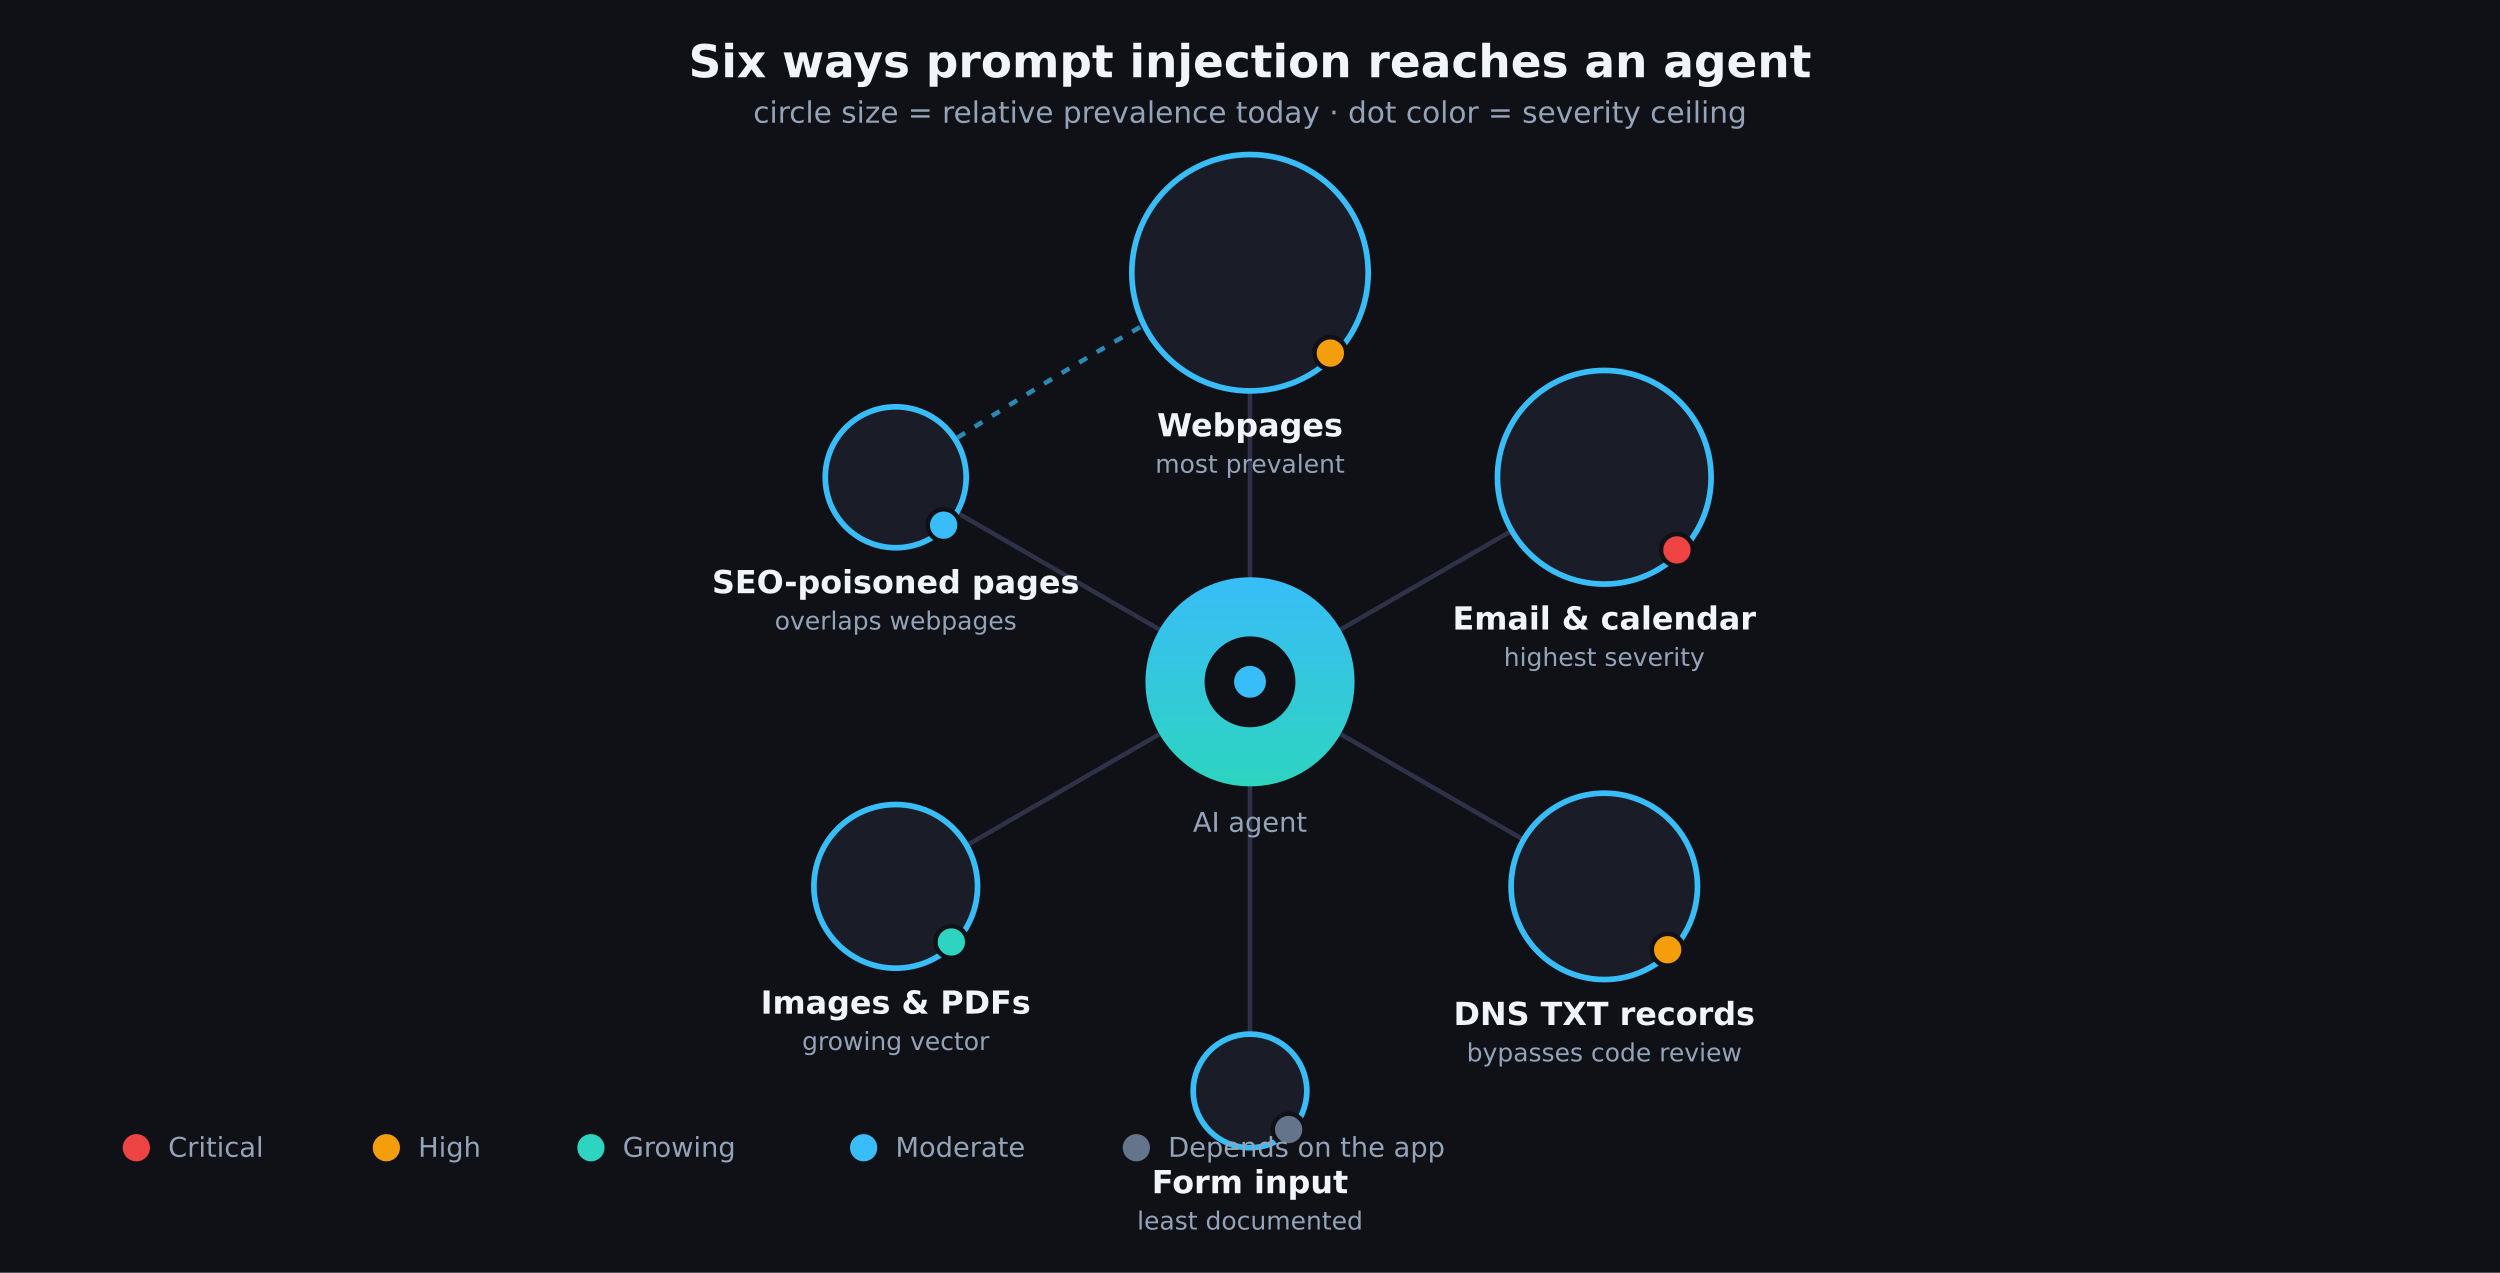
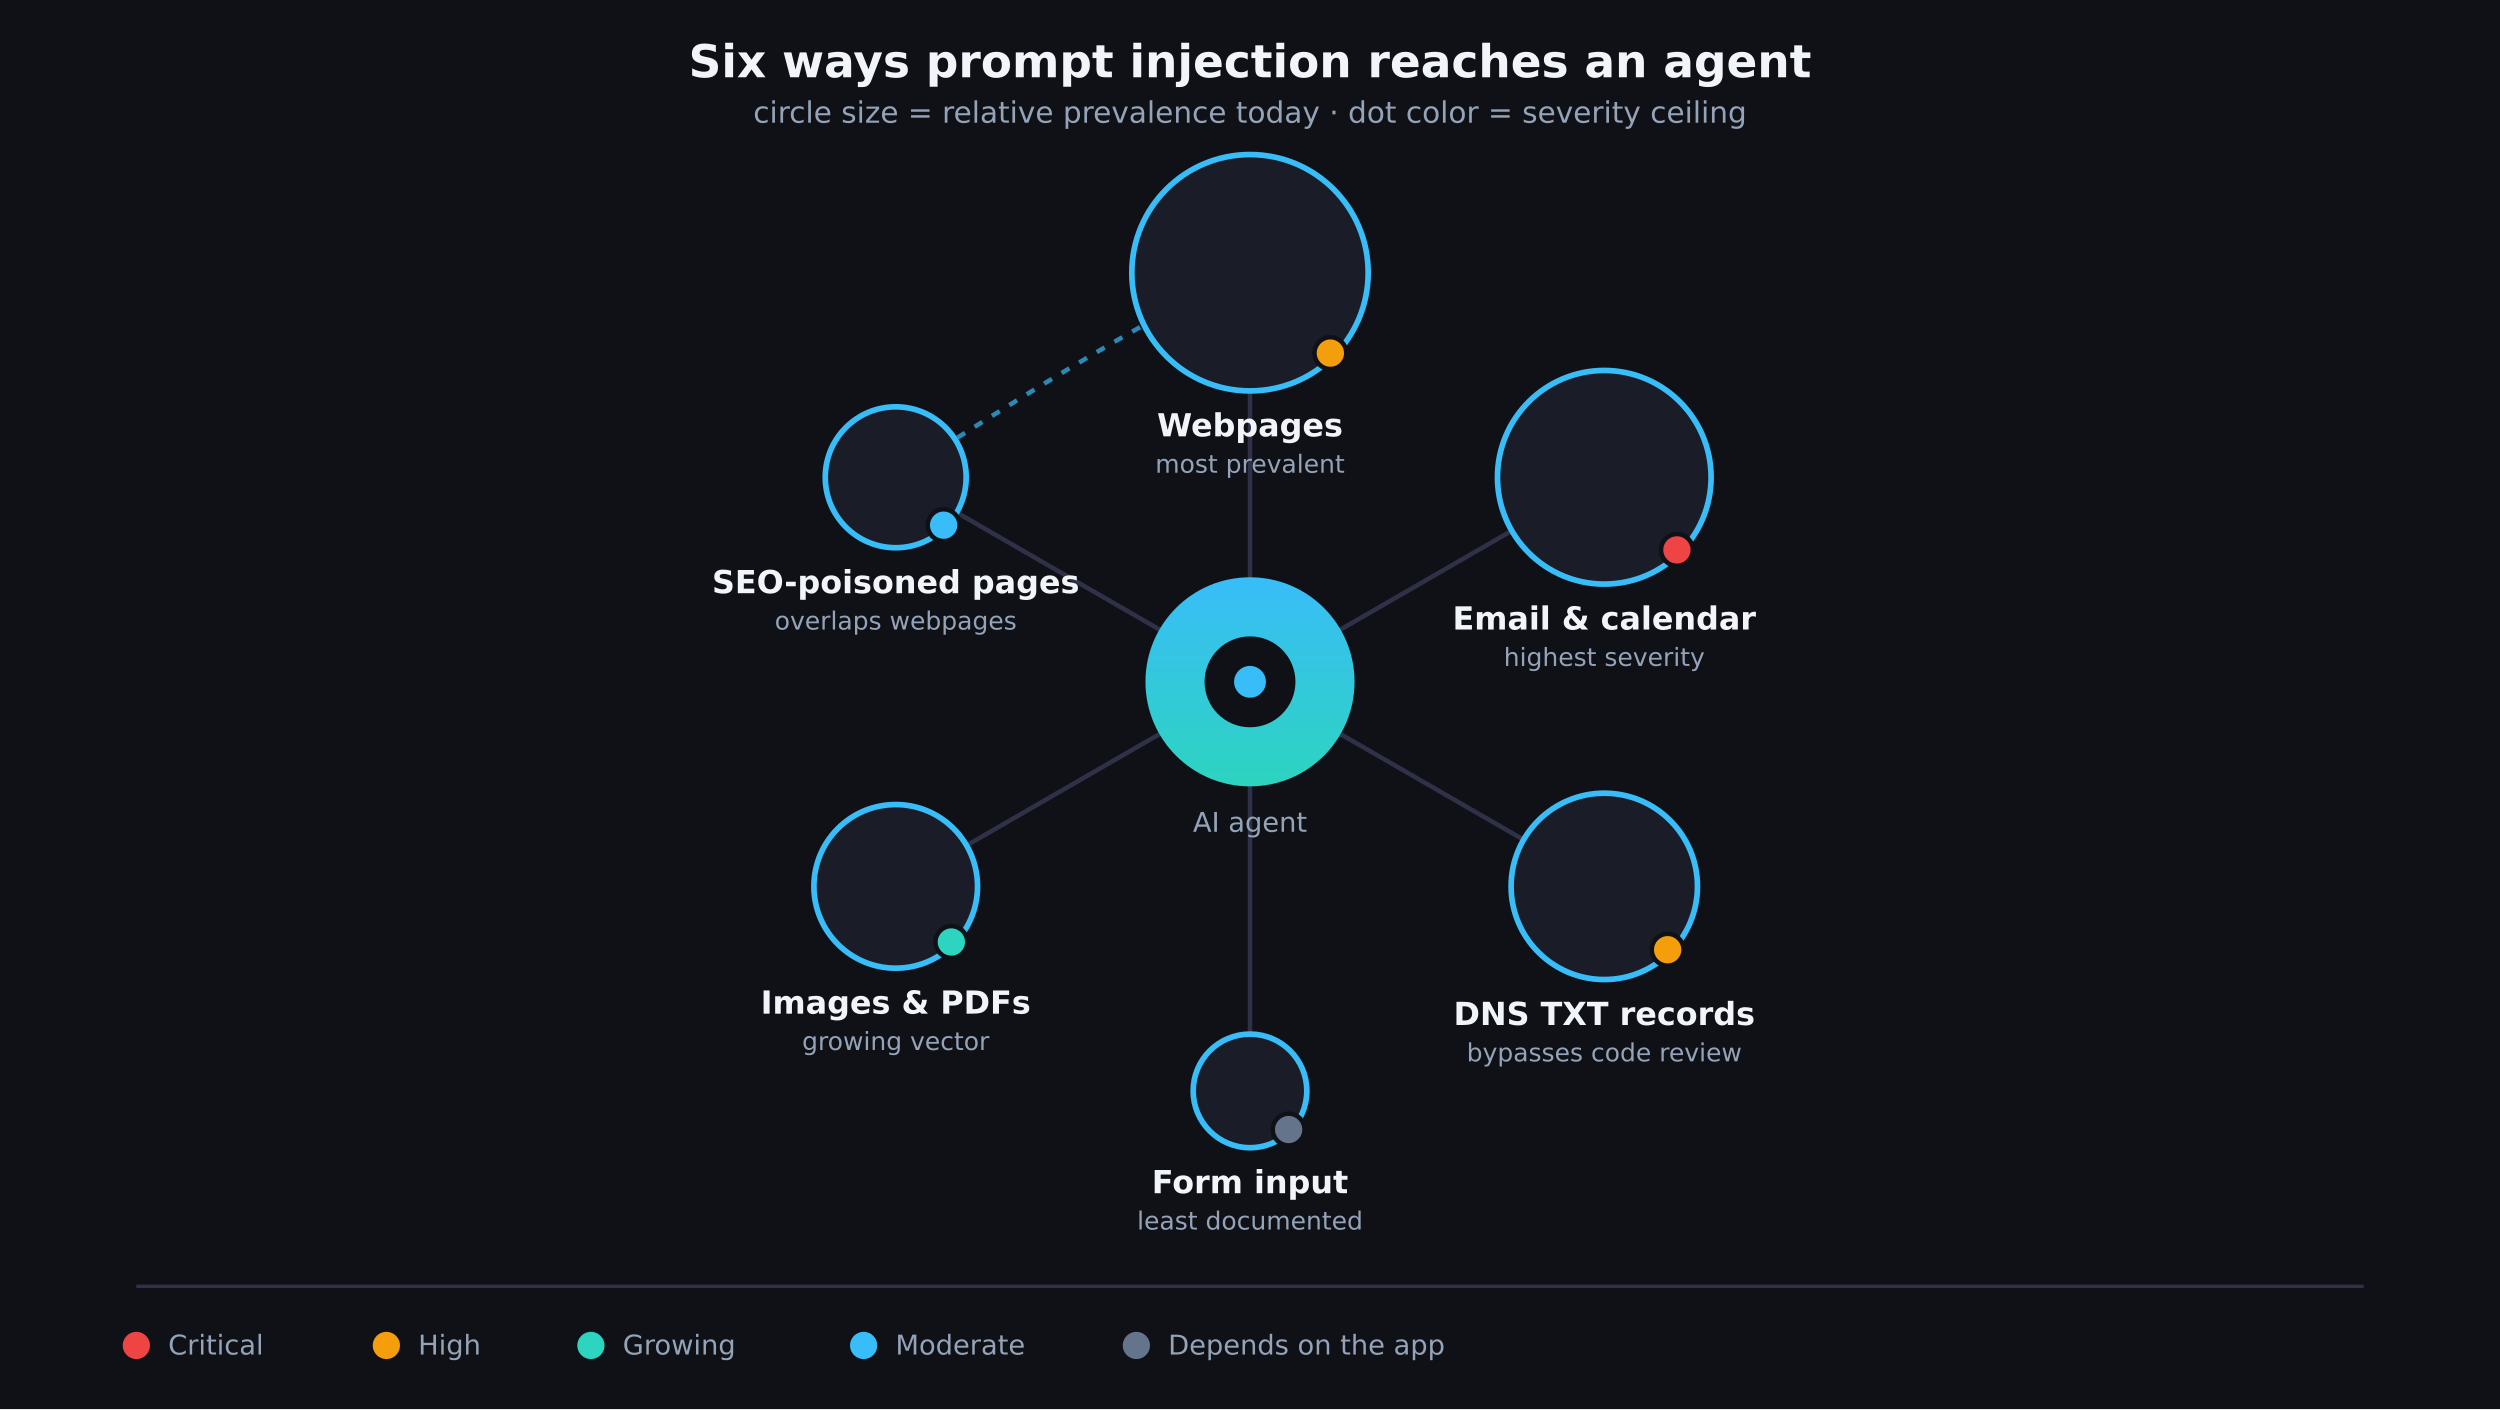
- <svg xmlns="http://www.w3.org/2000/svg" viewBox="0 0 1100 560">
+ <svg xmlns="http://www.w3.org/2000/svg" viewBox="0 0 1100 620">
  <defs>
    <style>
    .lbl { font-family: 'DejaVu Sans', Arial, sans-serif; fill: #F1F5F9; }
    .sub { font-family: 'DejaVu Sans', Arial, sans-serif; fill: #94A3B8; }
    .mono { font-family: 'DejaVu Sans Mono', 'Courier New', monospace; fill: #94A3B8; }
  </style>
    <linearGradient id="node" x1="0%" y1="0%" x2="0%" y2="100%">
      <stop offset="0%" stop-color="#38BDF8" />
      <stop offset="100%" stop-color="#2DD4BF" />
    </linearGradient>
  </defs>
-   <rect width="1100" height="560" fill="#0F1117" />
+   <rect width="1100" height="620" fill="#0F1117" />
  <text x="550" y="34" text-anchor="middle" class="lbl" font-size="20" font-weight="700">Six ways prompt injection reaches an agent</text>
  <text x="550" y="54" text-anchor="middle" class="sub" font-size="13">circle size = relative prevalence today · dot color = severity ceiling</text>
  <line x1="550" y1="300" x2="550" y2="120" stroke="#2E3147" stroke-width="2" />
  <line x1="550" y1="300" x2="705.885" y2="210" stroke="#2E3147" stroke-width="2" />
  <line x1="550" y1="300" x2="705.885" y2="390" stroke="#2E3147" stroke-width="2" />
  <line x1="550" y1="300" x2="550" y2="480" stroke="#2E3147" stroke-width="2" />
  <line x1="550" y1="300" x2="394.115" y2="390" stroke="#2E3147" stroke-width="2" />
  <line x1="550" y1="300" x2="394.115" y2="210" stroke="#2E3147" stroke-width="2" />
  <path d="M 550 120 Q 510 135 394.115 210" fill="none" stroke="#38BDF8" stroke-width="2" stroke-dasharray="4 5" opacity="0.7" />
  <circle cx="550" cy="300" r="46" fill="url(#node)" />
  <circle cx="550" cy="300" r="20" fill="#0F1117" />
  <circle cx="550" cy="300" r="7" fill="#38BDF8" />
  <text x="550" y="366" text-anchor="middle" class="sub" font-size="12">AI agent</text>
  <circle cx="550" cy="120" r="52" fill="#1A1D27" stroke="#38BDF8" stroke-width="2.5" />
  <circle cx="585.36" cy="155.36" r="7" fill="#F59E0B" stroke="#0F1117" stroke-width="2" />
  <circle cx="705.885" cy="210" r="47" fill="#1A1D27" stroke="#38BDF8" stroke-width="2.5" />
  <circle cx="737.845" cy="241.96" r="7" fill="#EF4444" stroke="#0F1117" stroke-width="2" />
  <circle cx="705.885" cy="390" r="41" fill="#1A1D27" stroke="#38BDF8" stroke-width="2.5" />
  <circle cx="733.765" cy="417.88" r="7" fill="#F59E0B" stroke="#0F1117" stroke-width="2" />
  <circle cx="550" cy="480" r="25" fill="#1A1D27" stroke="#38BDF8" stroke-width="2.5" />
  <circle cx="567" cy="497" r="7" fill="#64748B" stroke="#0F1117" stroke-width="2" />
  <circle cx="394.115" cy="390" r="36" fill="#1A1D27" stroke="#38BDF8" stroke-width="2.5" />
  <circle cx="418.595" cy="414.48" r="7" fill="#2DD4BF" stroke="#0F1117" stroke-width="2" />
  <circle cx="394.115" cy="210" r="31" fill="#1A1D27" stroke="#38BDF8" stroke-width="2.5" />
  <circle cx="415.195" cy="231.08" r="7" fill="#38BDF8" stroke="#0F1117" stroke-width="2" />
  <text x="550" y="192" text-anchor="middle" class="lbl" font-size="14" font-weight="700">Webpages</text>
  <text x="550" y="208" text-anchor="middle" class="sub" font-size="11">most prevalent</text>
  <text x="705.885" y="277" text-anchor="middle" class="lbl" font-size="14" font-weight="700">Email &amp; calendar</text>
  <text x="705.885" y="293" text-anchor="middle" class="sub" font-size="11">highest severity</text>
  <text x="705.885" y="451" text-anchor="middle" class="lbl" font-size="14" font-weight="700">DNS TXT records</text>
  <text x="705.885" y="467" text-anchor="middle" class="sub" font-size="11">bypasses code review</text>
  <text x="550" y="525" text-anchor="middle" class="lbl" font-size="14" font-weight="700">Form input</text>
  <text x="550" y="541" text-anchor="middle" class="sub" font-size="11">least documented</text>
  <text x="394.115" y="446" text-anchor="middle" class="lbl" font-size="14" font-weight="700">Images &amp; PDFs</text>
  <text x="394.115" y="462" text-anchor="middle" class="sub" font-size="11">growing vector</text>
  <text x="394.115" y="261" text-anchor="middle" class="lbl" font-size="14" font-weight="700">SEO-poisoned pages</text>
  <text x="394.115" y="277" text-anchor="middle" class="sub" font-size="11">overlaps webpages</text>
-   <g transform="translate(60,505)">
+   <line x1="60" y1="566" x2="1040" y2="566" stroke="#2E3147" stroke-width="1.5" />
+   <g transform="translate(60,592)">
    <circle cx="0" cy="0" r="6" fill="#EF4444" />
    <text x="14" y="4" class="sub" font-size="12">Critical</text>
    <circle cx="110" cy="0" r="6" fill="#F59E0B" />
    <text x="124" y="4" class="sub" font-size="12">High</text>
    <circle cx="200" cy="0" r="6" fill="#2DD4BF" />
    <text x="214" y="4" class="sub" font-size="12">Growing</text>
    <circle cx="320" cy="0" r="6" fill="#38BDF8" />
    <text x="334" y="4" class="sub" font-size="12">Moderate</text>
    <circle cx="440" cy="0" r="6" fill="#64748B" />
    <text x="454" y="4" class="sub" font-size="12">Depends on the app</text>
  </g>
</svg>
